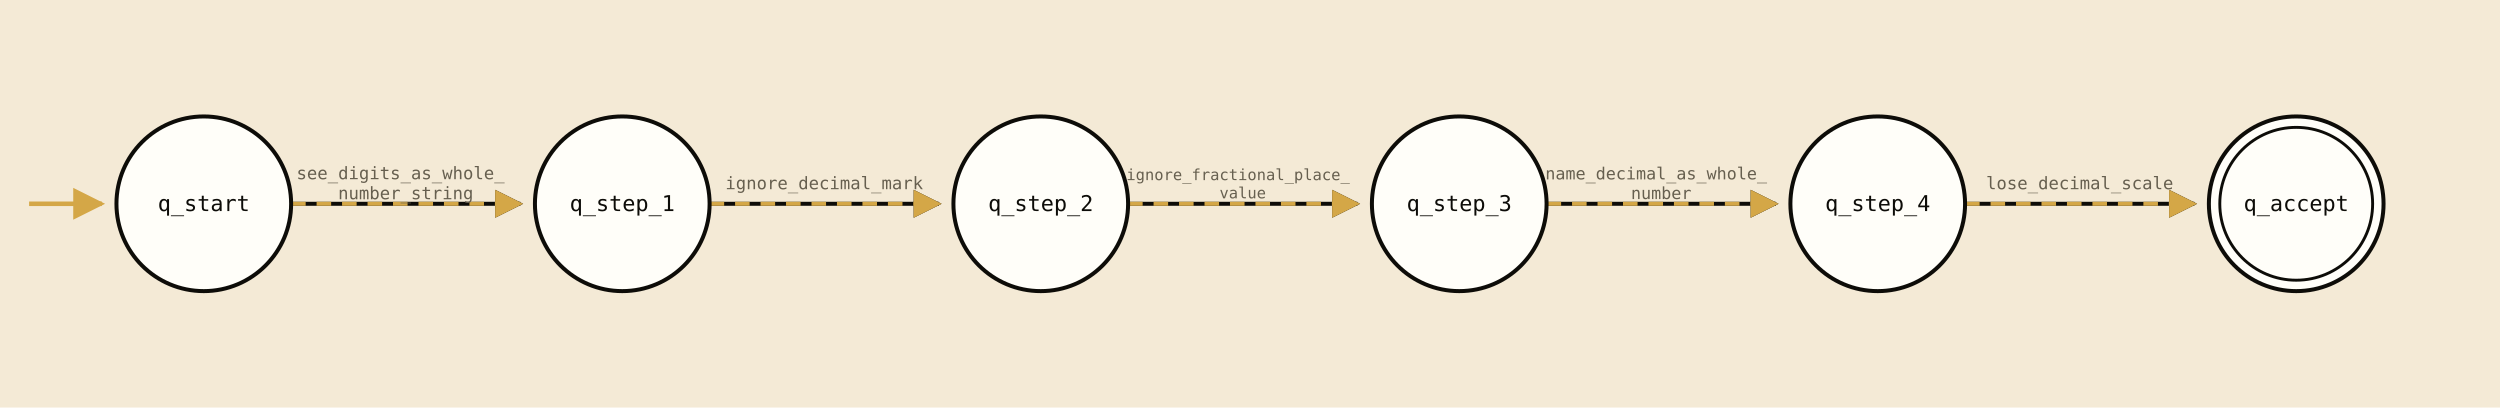
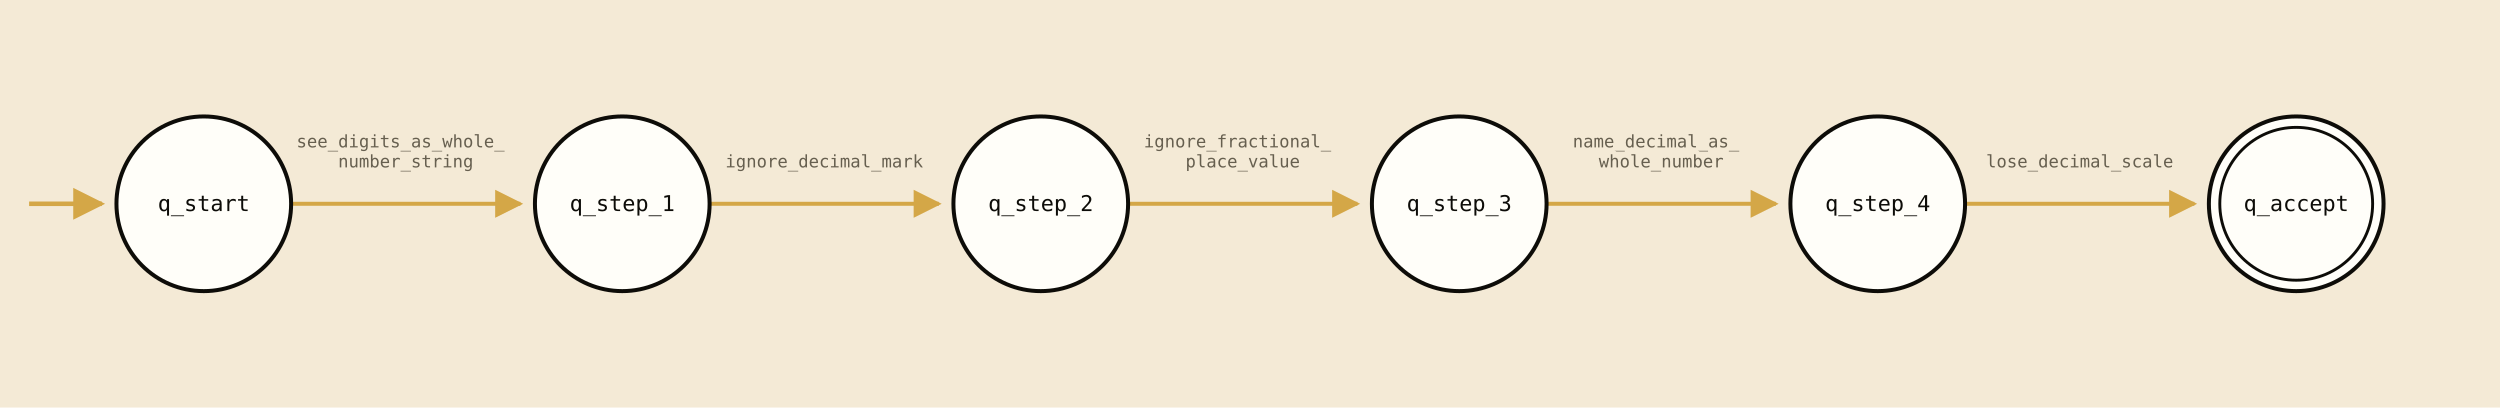
<svg xmlns="http://www.w3.org/2000/svg" width="1374" height="224" viewBox="0 0 1374 224" role="img" aria-labelledby="title desc">
  <defs>
    <marker id="arrow-static" viewBox="0 0 10 10" refX="9" refY="5" markerWidth="7" markerHeight="7" orient="auto-start-reverse">
      <path d="M 0 0 L 10 5 L 0 10 z" fill="#0d0c08" />
    </marker>
    <marker id="arrow-observed" viewBox="0 0 10 10" refX="9" refY="5" markerWidth="7" markerHeight="7" orient="auto-start-reverse">
      <path d="M 0 0 L 10 5 L 0 10 z" fill="#d4a747" />
    </marker>
+     <marker id="arrow-combined" viewBox="0 0 10 10" refX="9" refY="5" markerWidth="7" markerHeight="7" orient="auto-start-reverse">
+       <path d="M 0 0 L 10 5 L 0 10 z" fill="#d4a747" />
+     </marker>
  </defs>
  <rect width="100%" height="100%" fill="#f4ead6" />
-   <path d="M 160.0 112.0 L 286.0 112.0" fill="none" stroke="#0d0c08" stroke-width="2.2" marker-end="url(#arrow-static)" />
-   <path d="M 160.0 112.0 L 286.0 112.0" fill="none" stroke="#d4a747" stroke-width="2.2" stroke-dasharray="8 6" marker-end="url(#arrow-observed)" />
-   <text text-anchor="middle" font-family="ui-monospace, Menlo, Consolas, monospace" font-size="9.5" fill="#665f4f">
-     <tspan x="223.0" y="98.5">see_digits_as_whole_</tspan>
-     <tspan x="223.0" y="109.5">number_string</tspan>
+   <path class="edge-static-observed" d="M 160.0 112.0 L 286.0 112.0" fill="none" stroke="#d4a747" stroke-width="2.2" marker-end="url(#arrow-combined)" />
+   <text text-anchor="middle" font-family="ui-monospace, Menlo, Consolas, monospace" font-size="9.5" fill="#665f4f" stroke="#f4ead6" stroke-width="5" stroke-linejoin="round" paint-order="stroke fill">
+     <tspan x="223.0" y="81.0">see_digits_as_whole_</tspan>
+     <tspan x="223.0" y="92.0">number_string</tspan>
  </text>
-   <path d="M 390.0 112.0 L 516.0 112.0" fill="none" stroke="#0d0c08" stroke-width="2.2" marker-end="url(#arrow-static)" />
-   <path d="M 390.0 112.0 L 516.0 112.0" fill="none" stroke="#d4a747" stroke-width="2.2" stroke-dasharray="8 6" marker-end="url(#arrow-observed)" />
-   <text text-anchor="middle" font-family="ui-monospace, Menlo, Consolas, monospace" font-size="9.5" fill="#665f4f">
-     <tspan x="453.0" y="104.0">ignore_decimal_mark</tspan>
+   <path class="edge-static-observed" d="M 390.0 112.0 L 516.0 112.0" fill="none" stroke="#d4a747" stroke-width="2.2" marker-end="url(#arrow-combined)" />
+   <text text-anchor="middle" font-family="ui-monospace, Menlo, Consolas, monospace" font-size="9.5" fill="#665f4f" stroke="#f4ead6" stroke-width="5" stroke-linejoin="round" paint-order="stroke fill">
+     <tspan x="453.0" y="92.0">ignore_decimal_mark</tspan>
  </text>
-   <path d="M 620.0 112.0 L 746.0 112.0" fill="none" stroke="#0d0c08" stroke-width="2.2" marker-end="url(#arrow-static)" />
-   <path d="M 620.0 112.0 L 746.0 112.0" fill="none" stroke="#d4a747" stroke-width="2.2" stroke-dasharray="8 6" marker-end="url(#arrow-observed)" />
-   <text text-anchor="middle" font-family="ui-monospace, Menlo, Consolas, monospace" font-size="8.5" fill="#665f4f">
-     <tspan x="683.0" y="99.0">ignore_fractional_place_</tspan>
-     <tspan x="683.0" y="109.0">value</tspan>
+   <path class="edge-static-observed" d="M 620.0 112.0 L 746.0 112.0" fill="none" stroke="#d4a747" stroke-width="2.2" marker-end="url(#arrow-combined)" />
+   <text text-anchor="middle" font-family="ui-monospace, Menlo, Consolas, monospace" font-size="9.5" fill="#665f4f" stroke="#f4ead6" stroke-width="5" stroke-linejoin="round" paint-order="stroke fill">
+     <tspan x="683.0" y="81.0">ignore_fractional_</tspan>
+     <tspan x="683.0" y="92.0">place_value</tspan>
  </text>
-   <path d="M 850.0 112.0 L 976.0 112.0" fill="none" stroke="#0d0c08" stroke-width="2.2" marker-end="url(#arrow-static)" />
-   <path d="M 850.0 112.0 L 976.0 112.0" fill="none" stroke="#d4a747" stroke-width="2.2" stroke-dasharray="8 6" marker-end="url(#arrow-observed)" />
-   <text text-anchor="middle" font-family="ui-monospace, Menlo, Consolas, monospace" font-size="9.2" fill="#665f4f">
-     <tspan x="913.0" y="98.6">name_decimal_as_whole_</tspan>
-     <tspan x="913.0" y="109.4">number</tspan>
+   <path class="edge-static-observed" d="M 850.0 112.0 L 976.0 112.0" fill="none" stroke="#d4a747" stroke-width="2.2" marker-end="url(#arrow-combined)" />
+   <text text-anchor="middle" font-family="ui-monospace, Menlo, Consolas, monospace" font-size="9.5" fill="#665f4f" stroke="#f4ead6" stroke-width="5" stroke-linejoin="round" paint-order="stroke fill">
+     <tspan x="913.0" y="81.0">name_decimal_as_</tspan>
+     <tspan x="913.0" y="92.0">whole_number</tspan>
  </text>
-   <path d="M 1080.0 112.0 L 1206.0 112.0" fill="none" stroke="#0d0c08" stroke-width="2.2" marker-end="url(#arrow-static)" />
-   <path d="M 1080.0 112.0 L 1206.0 112.0" fill="none" stroke="#d4a747" stroke-width="2.2" stroke-dasharray="8 6" marker-end="url(#arrow-observed)" />
-   <text text-anchor="middle" font-family="ui-monospace, Menlo, Consolas, monospace" font-size="9.5" fill="#665f4f">
-     <tspan x="1143.0" y="104.0">lose_decimal_scale</tspan>
+   <path class="edge-static-observed" d="M 1080.0 112.0 L 1206.0 112.0" fill="none" stroke="#d4a747" stroke-width="2.2" marker-end="url(#arrow-combined)" />
+   <text text-anchor="middle" font-family="ui-monospace, Menlo, Consolas, monospace" font-size="9.5" fill="#665f4f" stroke="#f4ead6" stroke-width="5" stroke-linejoin="round" paint-order="stroke fill">
+     <tspan x="1143.0" y="92.0">lose_decimal_scale</tspan>
  </text>
  <path d="M 16.0 112.0 L 56.0 112.0" fill="none" stroke="#d4a747" stroke-width="2.5" marker-end="url(#arrow-observed)" />
  <circle cx="112.0" cy="112.0" r="48.0" fill="#fffef9" stroke="#0d0c08" stroke-width="2.2" />
  <text x="112.0" y="116.0" text-anchor="middle" font-family="ui-monospace, Menlo, Consolas, monospace" font-size="12.0" fill="#0d0c08">q_start</text>
  <circle cx="342.0" cy="112.0" r="48.0" fill="#fffef9" stroke="#0d0c08" stroke-width="2.2" />
  <text x="342.0" y="116.0" text-anchor="middle" font-family="ui-monospace, Menlo, Consolas, monospace" font-size="12.0" fill="#0d0c08">q_step_1</text>
  <circle cx="572.0" cy="112.0" r="48.0" fill="#fffef9" stroke="#0d0c08" stroke-width="2.2" />
  <text x="572.0" y="116.0" text-anchor="middle" font-family="ui-monospace, Menlo, Consolas, monospace" font-size="12.0" fill="#0d0c08">q_step_2</text>
  <circle cx="802.0" cy="112.0" r="48.0" fill="#fffef9" stroke="#0d0c08" stroke-width="2.2" />
  <text x="802.0" y="116.0" text-anchor="middle" font-family="ui-monospace, Menlo, Consolas, monospace" font-size="12.0" fill="#0d0c08">q_step_3</text>
  <circle cx="1032.0" cy="112.0" r="48.0" fill="#fffef9" stroke="#0d0c08" stroke-width="2.2" />
  <text x="1032.0" y="116.0" text-anchor="middle" font-family="ui-monospace, Menlo, Consolas, monospace" font-size="12.0" fill="#0d0c08">q_step_4</text>
  <circle cx="1262.0" cy="112.0" r="48.0" fill="#fffef9" stroke="#0d0c08" stroke-width="2.2" />
  <circle cx="1262.0" cy="112.0" r="42.0" fill="none" stroke="#0d0c08" stroke-width="1.6" />
  <text x="1262.0" y="116.0" text-anchor="middle" font-family="ui-monospace, Menlo, Consolas, monospace" font-size="12.0" fill="#0d0c08">q_accept</text>
</svg>
